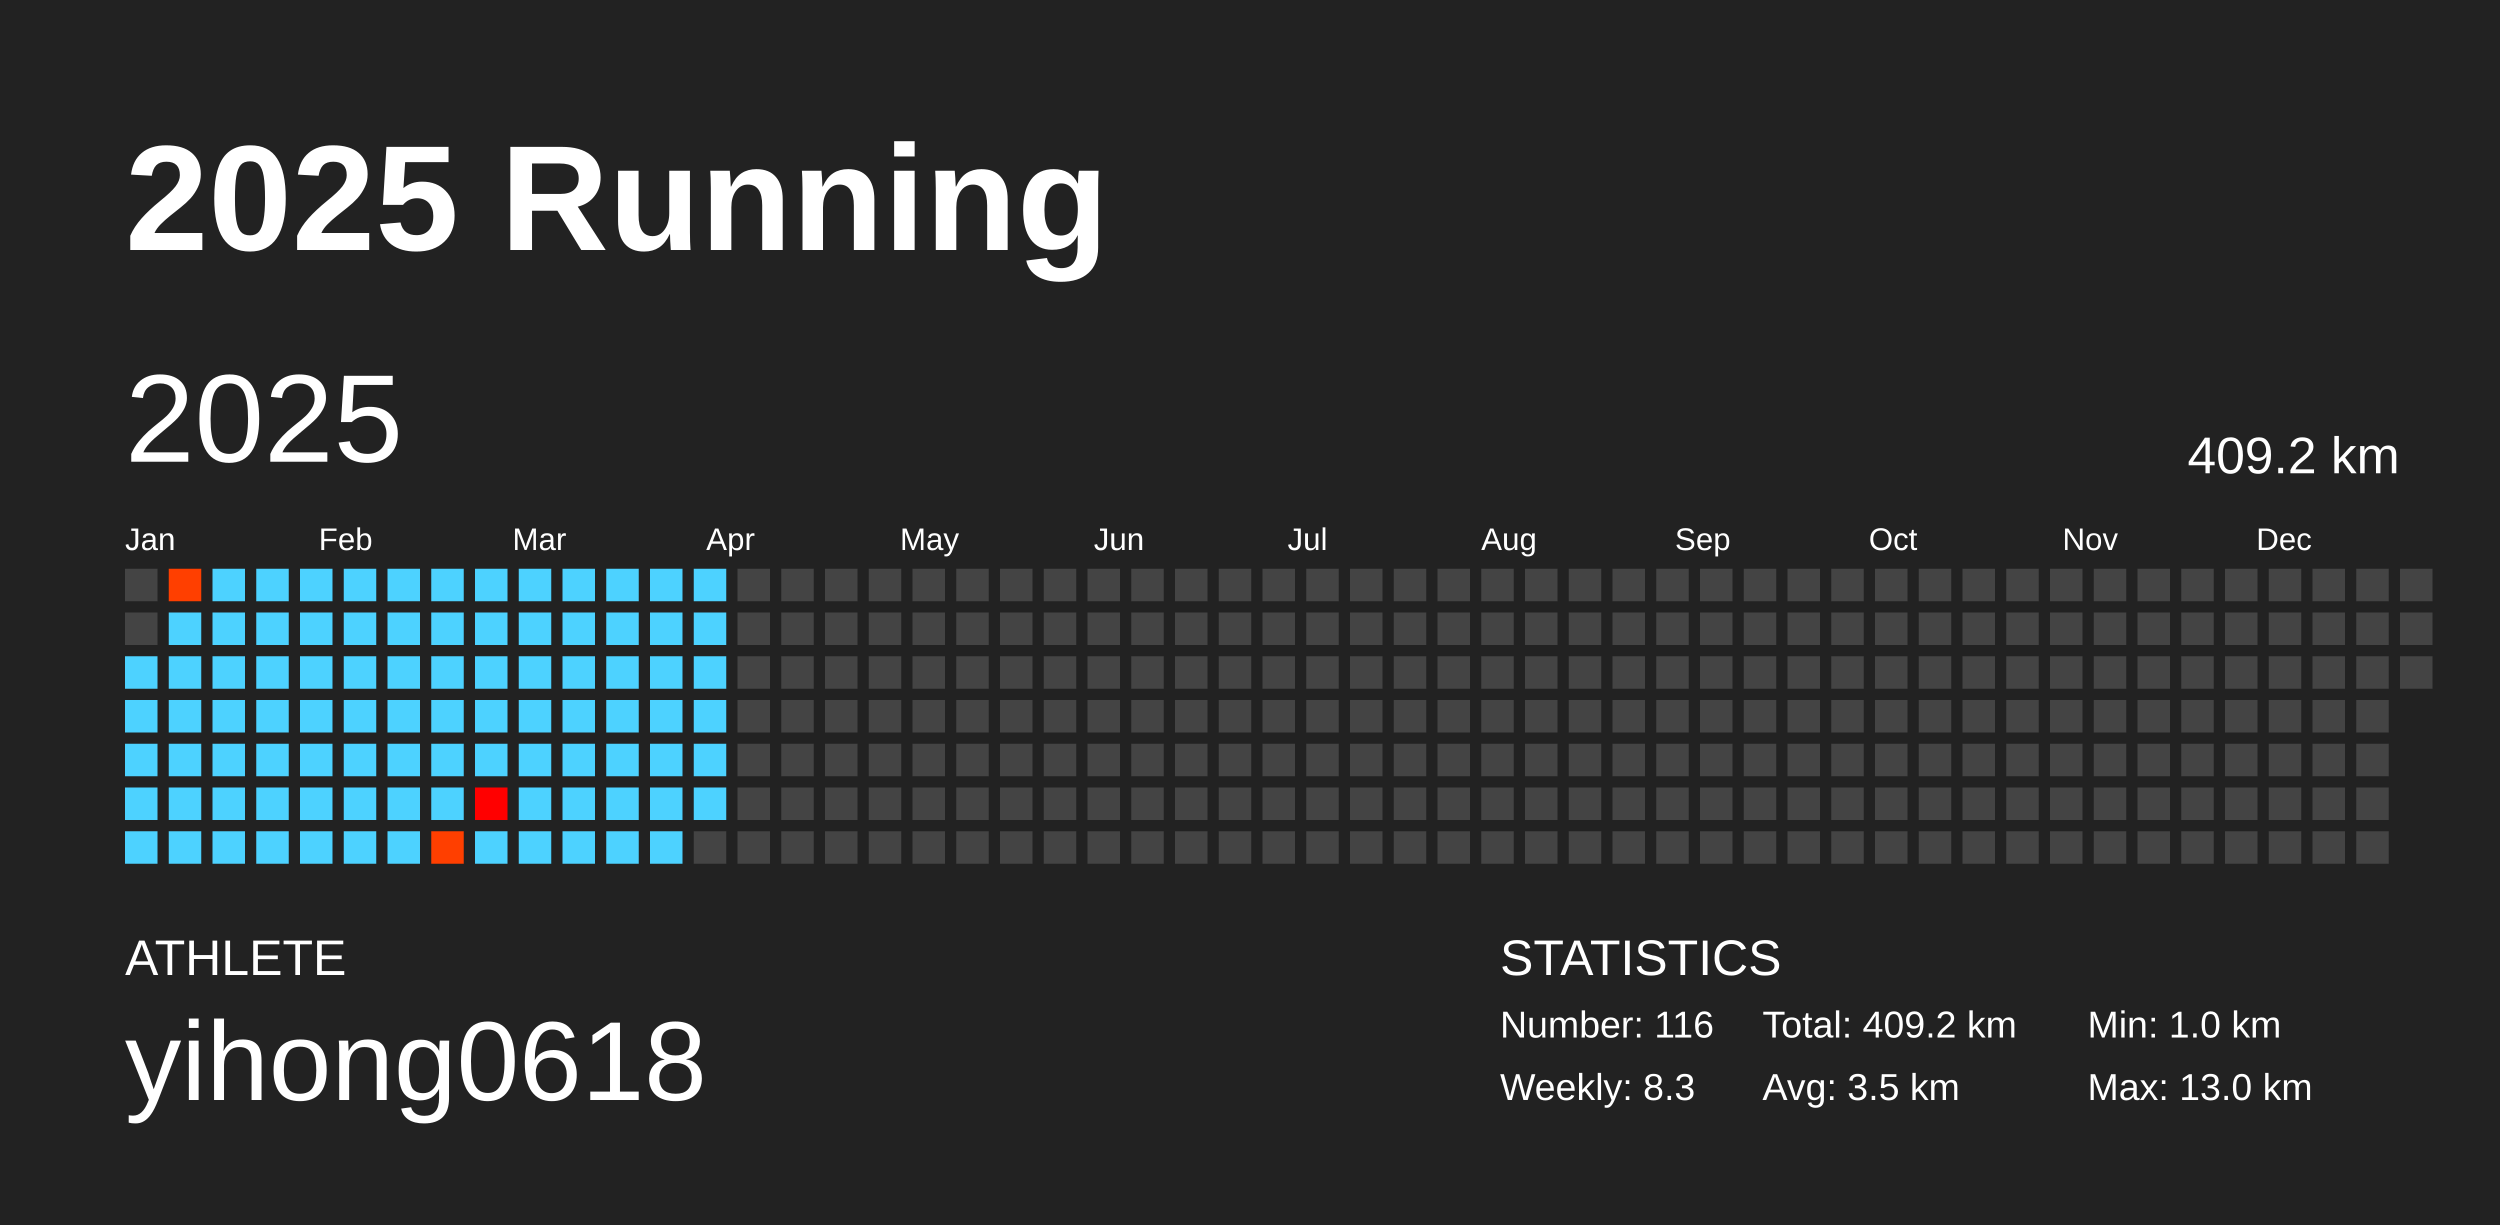
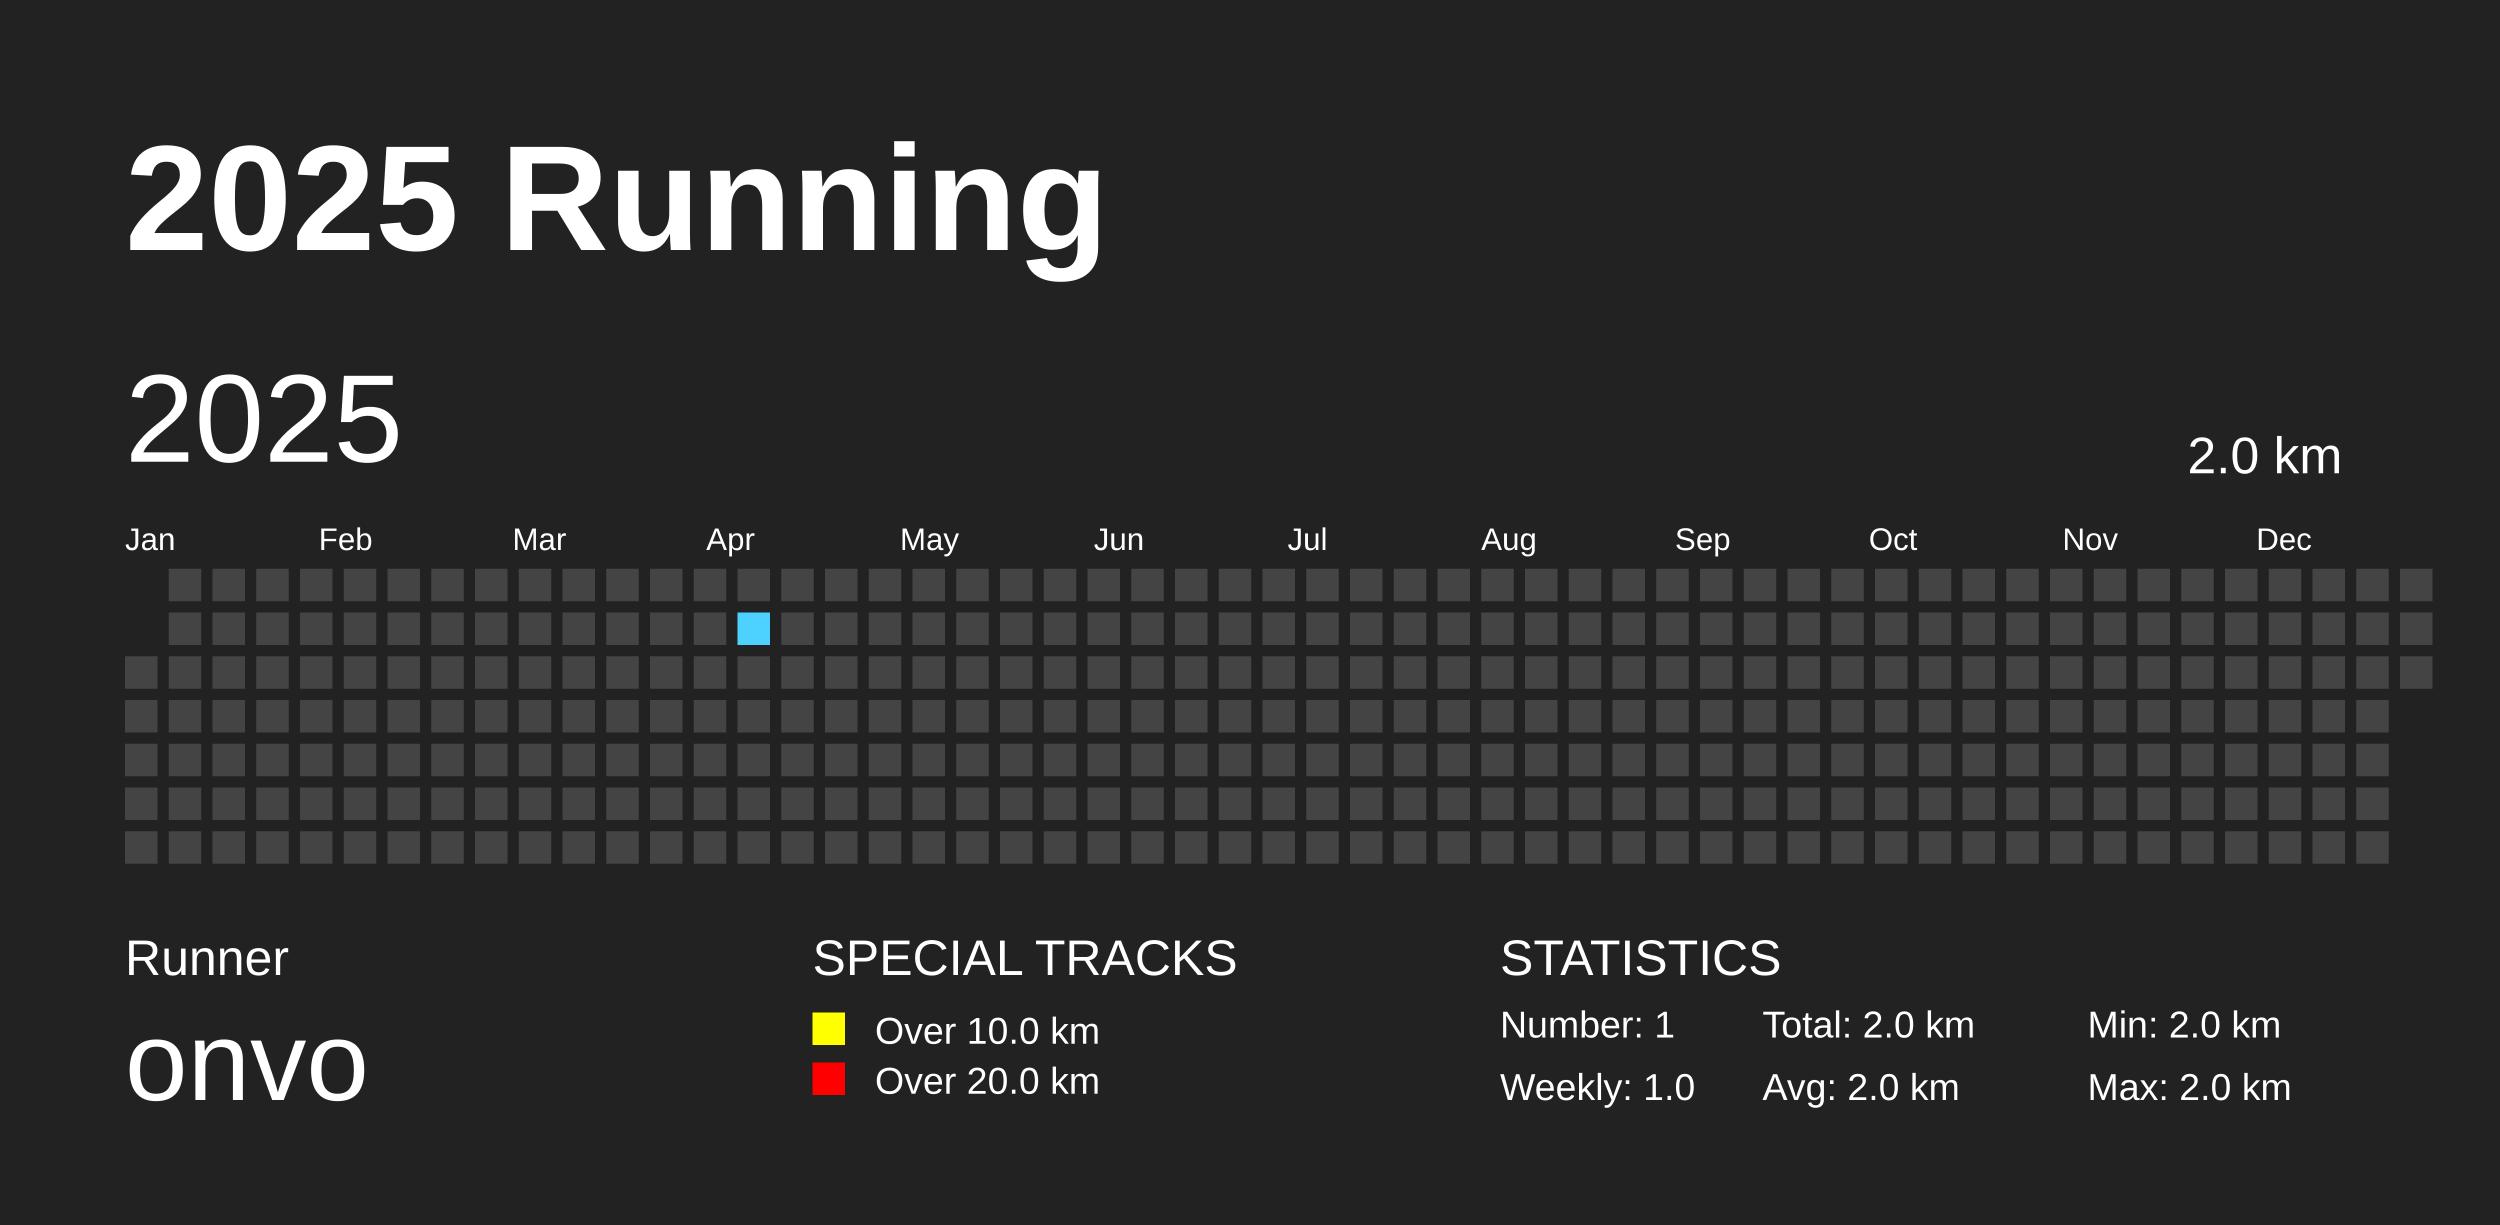
<svg xmlns="http://www.w3.org/2000/svg" baseProfile="full" height="98mm" version="1.1" viewBox="0,0,200,98" width="200mm">
  <defs />
  <rect fill="#222222" height="98" width="200" x="0" y="0" />
  <text fill="#FFFFFF" style="font-size:12px; font-family:Arial; font-weight:bold;" x="10" y="20">2025 Running</text>
-   <text fill="#FFFFFF" style="font-size:4px; font-family:Arial" x="10" y="78">ATHLETE</text>
-   <text fill="#FFFFFF" style="font-size:9px; font-family:Arial" x="10" y="88">yihong0618</text>
+   <text fill="#FFFFFF" style="font-size:4px; font-family:Arial" x="10" y="78">Runner</text>
+   <text fill="#FFFFFF" style="font-size:9px; font-family:Arial" x="10" y="88">onvo</text>
+   <text fill="#FFFFFF" style="font-size:4px; font-family:Arial" x="65" y="78">SPECIAL TRACKS</text>
+   <rect fill="yellow" height="2.6" width="2.6" x="65" y="81" />
+   <text fill="#FFFFFF" style="font-size:3px; font-family:Arial" x="70" y="83.5">Over 10.0 km</text>
+   <rect fill="red" height="2.6" width="2.6" x="65" y="85" />
+   <text fill="#FFFFFF" style="font-size:3px; font-family:Arial" x="70" y="87.5">Over 20.0 km</text>
  <text fill="#FFFFFF" style="font-size:4px; font-family:Arial" x="120" y="78">STATISTICS</text>
-   <text fill="#FFFFFF" style="font-size:3px; font-family:Arial" x="120" y="83">Number: 116</text>
-   <text fill="#FFFFFF" style="font-size:3px; font-family:Arial" x="120" y="88">Weekly: 8.3</text>
-   <text fill="#FFFFFF" style="font-size:3px; font-family:Arial" x="141" y="83">Total: 409.2 km</text>
-   <text fill="#FFFFFF" style="font-size:3px; font-family:Arial" x="141" y="88">Avg: 3.5 km</text>
-   <text fill="#FFFFFF" style="font-size:3px; font-family:Arial" x="167" y="83">Min: 1.0 km</text>
-   <text fill="#FFFFFF" style="font-size:3px; font-family:Arial" x="167" y="88">Max: 13.0 km</text>
+   <text fill="#FFFFFF" style="font-size:3px; font-family:Arial" x="120" y="83">Number: 1</text>
+   <text fill="#FFFFFF" style="font-size:3px; font-family:Arial" x="120" y="88">Weekly: 1.0</text>
+   <text fill="#FFFFFF" style="font-size:3px; font-family:Arial" x="141" y="83">Total: 2.0 km</text>
+   <text fill="#FFFFFF" style="font-size:3px; font-family:Arial" x="141" y="88">Avg: 2.0 km</text>
+   <text fill="#FFFFFF" style="font-size:3px; font-family:Arial" x="167" y="83">Min: 2.0 km</text>
+   <text fill="#FFFFFF" style="font-size:3px; font-family:Arial" x="167" y="88">Max: 2.0 km</text>
  <text dominant-baseline="hanging" fill="#FFFFFF" style="font-size:10.0px; font-family:Arial;" x="10" y="30">2025</text>
-   <text dominant-baseline="hanging" fill="#FFFFFF" style="font-size:4.125px; font-family:Arial;" x="175" y="35">409.2 km</text>
+   <text dominant-baseline="hanging" fill="#FFFFFF" style="font-size:4.125px; font-family:Arial;" x="175" y="35">2.0 km</text>
  <text fill="#FFFFFF" style="font-size:2.5px; font-family:Arial" x="10.0" y="44">Jan</text>
  <text fill="#FFFFFF" style="font-size:2.5px; font-family:Arial" x="25.5" y="44">Feb</text>
  <text fill="#FFFFFF" style="font-size:2.5px; font-family:Arial" x="41.0" y="44">Mar</text>
  <text fill="#FFFFFF" style="font-size:2.5px; font-family:Arial" x="56.5" y="44">Apr</text>
  <text fill="#FFFFFF" style="font-size:2.5px; font-family:Arial" x="72.0" y="44">May</text>
  <text fill="#FFFFFF" style="font-size:2.5px; font-family:Arial" x="87.5" y="44">Jun</text>
  <text fill="#FFFFFF" style="font-size:2.5px; font-family:Arial" x="103.0" y="44">Jul</text>
  <text fill="#FFFFFF" style="font-size:2.5px; font-family:Arial" x="118.5" y="44">Aug</text>
  <text fill="#FFFFFF" style="font-size:2.5px; font-family:Arial" x="134.0" y="44">Sep</text>
  <text fill="#FFFFFF" style="font-size:2.5px; font-family:Arial" x="149.5" y="44">Oct</text>
  <text fill="#FFFFFF" style="font-size:2.5px; font-family:Arial" x="165.0" y="44">Nov</text>
  <text fill="#FFFFFF" style="font-size:2.5px; font-family:Arial" x="180.5" y="44">Dec</text>
-   <rect fill="#444444" height="2.6" width="2.6" x="10.0" y="45.5" />
-   <rect fill="#444444" height="2.6" width="2.6" x="10.0" y="49.0" />
-   <rect fill="#4dd2ff" height="2.6" width="2.6" x="10.0" y="52.5" />
-   <rect fill="#4dd2ff" height="2.6" width="2.6" x="10.0" y="56.0" />
-   <rect fill="#4dd2ff" height="2.6" width="2.6" x="10.0" y="59.5" />
-   <rect fill="#4dd2ff" height="2.6" width="2.6" x="10.0" y="63.0" />
-   <rect fill="#4dd2ff" height="2.6" width="2.6" x="10.0" y="66.5" />
-   <rect fill="#ff3f00" height="2.6" width="2.6" x="13.5" y="45.5" />
-   <rect fill="#4dd2ff" height="2.6" width="2.6" x="13.5" y="49.0" />
-   <rect fill="#4dd2ff" height="2.6" width="2.6" x="13.5" y="52.5" />
-   <rect fill="#4dd2ff" height="2.6" width="2.6" x="13.5" y="56.0" />
-   <rect fill="#4dd2ff" height="2.6" width="2.6" x="13.5" y="59.5" />
-   <rect fill="#4dd2ff" height="2.6" width="2.6" x="13.5" y="63.0" />
-   <rect fill="#4dd2ff" height="2.6" width="2.6" x="13.5" y="66.5" />
-   <rect fill="#4dd2ff" height="2.6" width="2.6" x="17.0" y="45.5" />
-   <rect fill="#4dd2ff" height="2.6" width="2.6" x="17.0" y="49.0" />
-   <rect fill="#4dd2ff" height="2.6" width="2.6" x="17.0" y="52.5" />
-   <rect fill="#4dd2ff" height="2.6" width="2.6" x="17.0" y="56.0" />
-   <rect fill="#4dd2ff" height="2.6" width="2.6" x="17.0" y="59.5" />
-   <rect fill="#4dd2ff" height="2.6" width="2.6" x="17.0" y="63.0" />
-   <rect fill="#4dd2ff" height="2.6" width="2.6" x="17.0" y="66.5" />
-   <rect fill="#4dd2ff" height="2.6" width="2.6" x="20.5" y="45.5" />
-   <rect fill="#4dd2ff" height="2.6" width="2.6" x="20.5" y="49.0" />
-   <rect fill="#4dd2ff" height="2.6" width="2.6" x="20.5" y="52.5" />
-   <rect fill="#4dd2ff" height="2.6" width="2.6" x="20.5" y="56.0" />
-   <rect fill="#4dd2ff" height="2.6" width="2.6" x="20.5" y="59.5" />
-   <rect fill="#4dd2ff" height="2.6" width="2.6" x="20.5" y="63.0" />
-   <rect fill="#4dd2ff" height="2.6" width="2.6" x="20.5" y="66.5" />
-   <rect fill="#4dd2ff" height="2.6" width="2.6" x="24.0" y="45.5" />
-   <rect fill="#4dd2ff" height="2.6" width="2.6" x="24.0" y="49.0" />
-   <rect fill="#4dd2ff" height="2.6" width="2.6" x="24.0" y="52.5" />
-   <rect fill="#4dd2ff" height="2.6" width="2.6" x="24.0" y="56.0" />
-   <rect fill="#4dd2ff" height="2.6" width="2.6" x="24.0" y="59.5" />
-   <rect fill="#4dd2ff" height="2.6" width="2.6" x="24.0" y="63.0" />
-   <rect fill="#4dd2ff" height="2.6" width="2.6" x="24.0" y="66.5" />
-   <rect fill="#4dd2ff" height="2.6" width="2.6" x="27.5" y="45.5" />
-   <rect fill="#4dd2ff" height="2.6" width="2.6" x="27.5" y="49.0" />
-   <rect fill="#4dd2ff" height="2.6" width="2.6" x="27.5" y="52.5" />
-   <rect fill="#4dd2ff" height="2.6" width="2.6" x="27.5" y="56.0" />
-   <rect fill="#4dd2ff" height="2.6" width="2.6" x="27.5" y="59.5" />
-   <rect fill="#4dd2ff" height="2.6" width="2.6" x="27.5" y="63.0" />
-   <rect fill="#4dd2ff" height="2.6" width="2.6" x="27.5" y="66.5" />
-   <rect fill="#4dd2ff" height="2.6" width="2.6" x="31.0" y="45.5" />
-   <rect fill="#4dd2ff" height="2.6" width="2.6" x="31.0" y="49.0" />
-   <rect fill="#4dd2ff" height="2.6" width="2.6" x="31.0" y="52.5" />
-   <rect fill="#4dd2ff" height="2.6" width="2.6" x="31.0" y="56.0" />
-   <rect fill="#4dd2ff" height="2.6" width="2.6" x="31.0" y="59.5" />
-   <rect fill="#4dd2ff" height="2.6" width="2.6" x="31.0" y="63.0" />
-   <rect fill="#4dd2ff" height="2.6" width="2.6" x="31.0" y="66.5" />
-   <rect fill="#4dd2ff" height="2.6" width="2.6" x="34.5" y="45.5" />
-   <rect fill="#4dd2ff" height="2.6" width="2.6" x="34.5" y="49.0" />
-   <rect fill="#4dd2ff" height="2.6" width="2.6" x="34.5" y="52.5" />
-   <rect fill="#4dd2ff" height="2.6" width="2.6" x="34.5" y="56.0" />
-   <rect fill="#4dd2ff" height="2.6" width="2.6" x="34.5" y="59.5" />
-   <rect fill="#4dd2ff" height="2.6" width="2.6" x="34.5" y="63.0" />
-   <rect fill="#ff3f00" height="2.6" width="2.6" x="34.5" y="66.5" />
-   <rect fill="#4dd2ff" height="2.6" width="2.6" x="38.0" y="45.5" />
-   <rect fill="#4dd2ff" height="2.6" width="2.6" x="38.0" y="49.0" />
-   <rect fill="#4dd2ff" height="2.6" width="2.6" x="38.0" y="52.5" />
-   <rect fill="#4dd2ff" height="2.6" width="2.6" x="38.0" y="56.0" />
-   <rect fill="#4dd2ff" height="2.6" width="2.6" x="38.0" y="59.5" />
-   <rect fill="#ff0000" height="2.6" width="2.6" x="38.0" y="63.0" />
-   <rect fill="#4dd2ff" height="2.6" width="2.6" x="38.0" y="66.5" />
-   <rect fill="#4dd2ff" height="2.6" width="2.6" x="41.5" y="45.5" />
-   <rect fill="#4dd2ff" height="2.6" width="2.6" x="41.5" y="49.0" />
-   <rect fill="#4dd2ff" height="2.6" width="2.6" x="41.5" y="52.5" />
-   <rect fill="#4dd2ff" height="2.6" width="2.6" x="41.5" y="56.0" />
-   <rect fill="#4dd2ff" height="2.6" width="2.6" x="41.5" y="59.5" />
-   <rect fill="#4dd2ff" height="2.6" width="2.6" x="41.5" y="63.0" />
-   <rect fill="#4dd2ff" height="2.6" width="2.6" x="41.5" y="66.5" />
-   <rect fill="#4dd2ff" height="2.6" width="2.6" x="45.0" y="45.5" />
-   <rect fill="#4dd2ff" height="2.6" width="2.6" x="45.0" y="49.0" />
-   <rect fill="#4dd2ff" height="2.6" width="2.6" x="45.0" y="52.5" />
-   <rect fill="#4dd2ff" height="2.6" width="2.6" x="45.0" y="56.0" />
-   <rect fill="#4dd2ff" height="2.6" width="2.6" x="45.0" y="59.5" />
-   <rect fill="#4dd2ff" height="2.6" width="2.6" x="45.0" y="63.0" />
-   <rect fill="#4dd2ff" height="2.6" width="2.6" x="45.0" y="66.5" />
-   <rect fill="#4dd2ff" height="2.6" width="2.6" x="48.5" y="45.5" />
-   <rect fill="#4dd2ff" height="2.6" width="2.6" x="48.5" y="49.0" />
-   <rect fill="#4dd2ff" height="2.6" width="2.6" x="48.5" y="52.5" />
-   <rect fill="#4dd2ff" height="2.6" width="2.6" x="48.5" y="56.0" />
-   <rect fill="#4dd2ff" height="2.6" width="2.6" x="48.5" y="59.5" />
-   <rect fill="#4dd2ff" height="2.6" width="2.6" x="48.5" y="63.0" />
-   <rect fill="#4dd2ff" height="2.6" width="2.6" x="48.5" y="66.5" />
-   <rect fill="#4dd2ff" height="2.6" width="2.6" x="52.0" y="45.5" />
-   <rect fill="#4dd2ff" height="2.6" width="2.6" x="52.0" y="49.0" />
-   <rect fill="#4dd2ff" height="2.6" width="2.6" x="52.0" y="52.5" />
-   <rect fill="#4dd2ff" height="2.6" width="2.6" x="52.0" y="56.0" />
-   <rect fill="#4dd2ff" height="2.6" width="2.6" x="52.0" y="59.5" />
-   <rect fill="#4dd2ff" height="2.6" width="2.6" x="52.0" y="63.0" />
-   <rect fill="#4dd2ff" height="2.6" width="2.6" x="52.0" y="66.5" />
-   <rect fill="#4dd2ff" height="2.6" width="2.6" x="55.5" y="45.5" />
-   <rect fill="#4dd2ff" height="2.6" width="2.6" x="55.5" y="49.0" />
-   <rect fill="#4dd2ff" height="2.6" width="2.6" x="55.5" y="52.5" />
-   <rect fill="#4dd2ff" height="2.6" width="2.6" x="55.5" y="56.0" />
-   <rect fill="#4dd2ff" height="2.6" width="2.6" x="55.5" y="59.5" />
-   <rect fill="#4dd2ff" height="2.6" width="2.6" x="55.5" y="63.0" />
+   <rect fill="#444444" height="2.6" width="2.6" x="10.0" y="52.5" />
+   <rect fill="#444444" height="2.6" width="2.6" x="10.0" y="56.0" />
+   <rect fill="#444444" height="2.6" width="2.6" x="10.0" y="59.5" />
+   <rect fill="#444444" height="2.6" width="2.6" x="10.0" y="63.0" />
+   <rect fill="#444444" height="2.6" width="2.6" x="10.0" y="66.5" />
+   <rect fill="#444444" height="2.6" width="2.6" x="13.5" y="45.5" />
+   <rect fill="#444444" height="2.6" width="2.6" x="13.5" y="49.0" />
+   <rect fill="#444444" height="2.6" width="2.6" x="13.5" y="52.5" />
+   <rect fill="#444444" height="2.6" width="2.6" x="13.5" y="56.0" />
+   <rect fill="#444444" height="2.6" width="2.6" x="13.5" y="59.5" />
+   <rect fill="#444444" height="2.6" width="2.6" x="13.5" y="63.0" />
+   <rect fill="#444444" height="2.6" width="2.6" x="13.5" y="66.5" />
+   <rect fill="#444444" height="2.6" width="2.6" x="17.0" y="45.5" />
+   <rect fill="#444444" height="2.6" width="2.6" x="17.0" y="49.0" />
+   <rect fill="#444444" height="2.6" width="2.6" x="17.0" y="52.5" />
+   <rect fill="#444444" height="2.6" width="2.6" x="17.0" y="56.0" />
+   <rect fill="#444444" height="2.6" width="2.6" x="17.0" y="59.5" />
+   <rect fill="#444444" height="2.6" width="2.6" x="17.0" y="63.0" />
+   <rect fill="#444444" height="2.6" width="2.6" x="17.0" y="66.5" />
+   <rect fill="#444444" height="2.6" width="2.6" x="20.5" y="45.5" />
+   <rect fill="#444444" height="2.6" width="2.6" x="20.5" y="49.0" />
+   <rect fill="#444444" height="2.6" width="2.6" x="20.5" y="52.5" />
+   <rect fill="#444444" height="2.6" width="2.6" x="20.5" y="56.0" />
+   <rect fill="#444444" height="2.6" width="2.6" x="20.5" y="59.5" />
+   <rect fill="#444444" height="2.6" width="2.6" x="20.5" y="63.0" />
+   <rect fill="#444444" height="2.6" width="2.6" x="20.5" y="66.5" />
+   <rect fill="#444444" height="2.6" width="2.6" x="24.0" y="45.5" />
+   <rect fill="#444444" height="2.6" width="2.6" x="24.0" y="49.0" />
+   <rect fill="#444444" height="2.6" width="2.6" x="24.0" y="52.5" />
+   <rect fill="#444444" height="2.6" width="2.6" x="24.0" y="56.0" />
+   <rect fill="#444444" height="2.6" width="2.6" x="24.0" y="59.5" />
+   <rect fill="#444444" height="2.6" width="2.6" x="24.0" y="63.0" />
+   <rect fill="#444444" height="2.6" width="2.6" x="24.0" y="66.5" />
+   <rect fill="#444444" height="2.6" width="2.6" x="27.5" y="45.5" />
+   <rect fill="#444444" height="2.6" width="2.6" x="27.5" y="49.0" />
+   <rect fill="#444444" height="2.6" width="2.6" x="27.5" y="52.5" />
+   <rect fill="#444444" height="2.6" width="2.6" x="27.5" y="56.0" />
+   <rect fill="#444444" height="2.6" width="2.6" x="27.5" y="59.5" />
+   <rect fill="#444444" height="2.6" width="2.6" x="27.5" y="63.0" />
+   <rect fill="#444444" height="2.6" width="2.6" x="27.5" y="66.5" />
+   <rect fill="#444444" height="2.6" width="2.6" x="31.0" y="45.5" />
+   <rect fill="#444444" height="2.6" width="2.6" x="31.0" y="49.0" />
+   <rect fill="#444444" height="2.6" width="2.6" x="31.0" y="52.5" />
+   <rect fill="#444444" height="2.6" width="2.6" x="31.0" y="56.0" />
+   <rect fill="#444444" height="2.6" width="2.6" x="31.0" y="59.5" />
+   <rect fill="#444444" height="2.6" width="2.6" x="31.0" y="63.0" />
+   <rect fill="#444444" height="2.6" width="2.6" x="31.0" y="66.5" />
+   <rect fill="#444444" height="2.6" width="2.6" x="34.5" y="45.5" />
+   <rect fill="#444444" height="2.6" width="2.6" x="34.5" y="49.0" />
+   <rect fill="#444444" height="2.6" width="2.6" x="34.5" y="52.5" />
+   <rect fill="#444444" height="2.6" width="2.6" x="34.5" y="56.0" />
+   <rect fill="#444444" height="2.6" width="2.6" x="34.5" y="59.5" />
+   <rect fill="#444444" height="2.6" width="2.6" x="34.5" y="63.0" />
+   <rect fill="#444444" height="2.6" width="2.6" x="34.5" y="66.5" />
+   <rect fill="#444444" height="2.6" width="2.6" x="38.0" y="45.5" />
+   <rect fill="#444444" height="2.6" width="2.6" x="38.0" y="49.0" />
+   <rect fill="#444444" height="2.6" width="2.6" x="38.0" y="52.5" />
+   <rect fill="#444444" height="2.6" width="2.6" x="38.0" y="56.0" />
+   <rect fill="#444444" height="2.6" width="2.6" x="38.0" y="59.5" />
+   <rect fill="#444444" height="2.6" width="2.6" x="38.0" y="63.0" />
+   <rect fill="#444444" height="2.6" width="2.6" x="38.0" y="66.5" />
+   <rect fill="#444444" height="2.6" width="2.6" x="41.5" y="45.5" />
+   <rect fill="#444444" height="2.6" width="2.6" x="41.5" y="49.0" />
+   <rect fill="#444444" height="2.6" width="2.6" x="41.5" y="52.5" />
+   <rect fill="#444444" height="2.6" width="2.6" x="41.5" y="56.0" />
+   <rect fill="#444444" height="2.6" width="2.6" x="41.5" y="59.5" />
+   <rect fill="#444444" height="2.6" width="2.6" x="41.5" y="63.0" />
+   <rect fill="#444444" height="2.6" width="2.6" x="41.5" y="66.5" />
+   <rect fill="#444444" height="2.6" width="2.6" x="45.0" y="45.5" />
+   <rect fill="#444444" height="2.6" width="2.6" x="45.0" y="49.0" />
+   <rect fill="#444444" height="2.6" width="2.6" x="45.0" y="52.5" />
+   <rect fill="#444444" height="2.6" width="2.6" x="45.0" y="56.0" />
+   <rect fill="#444444" height="2.6" width="2.6" x="45.0" y="59.5" />
+   <rect fill="#444444" height="2.6" width="2.6" x="45.0" y="63.0" />
+   <rect fill="#444444" height="2.6" width="2.6" x="45.0" y="66.5" />
+   <rect fill="#444444" height="2.6" width="2.6" x="48.5" y="45.5" />
+   <rect fill="#444444" height="2.6" width="2.6" x="48.5" y="49.0" />
+   <rect fill="#444444" height="2.6" width="2.6" x="48.5" y="52.5" />
+   <rect fill="#444444" height="2.6" width="2.6" x="48.5" y="56.0" />
+   <rect fill="#444444" height="2.6" width="2.6" x="48.5" y="59.5" />
+   <rect fill="#444444" height="2.6" width="2.6" x="48.5" y="63.0" />
+   <rect fill="#444444" height="2.6" width="2.6" x="48.5" y="66.5" />
+   <rect fill="#444444" height="2.6" width="2.6" x="52.0" y="45.5" />
+   <rect fill="#444444" height="2.6" width="2.6" x="52.0" y="49.0" />
+   <rect fill="#444444" height="2.6" width="2.6" x="52.0" y="52.5" />
+   <rect fill="#444444" height="2.6" width="2.6" x="52.0" y="56.0" />
+   <rect fill="#444444" height="2.6" width="2.6" x="52.0" y="59.5" />
+   <rect fill="#444444" height="2.6" width="2.6" x="52.0" y="63.0" />
+   <rect fill="#444444" height="2.6" width="2.6" x="52.0" y="66.5" />
+   <rect fill="#444444" height="2.6" width="2.6" x="55.5" y="45.5" />
+   <rect fill="#444444" height="2.6" width="2.6" x="55.5" y="49.0" />
+   <rect fill="#444444" height="2.6" width="2.6" x="55.5" y="52.5" />
+   <rect fill="#444444" height="2.6" width="2.6" x="55.5" y="56.0" />
+   <rect fill="#444444" height="2.6" width="2.6" x="55.5" y="59.5" />
+   <rect fill="#444444" height="2.6" width="2.6" x="55.5" y="63.0" />
  <rect fill="#444444" height="2.6" width="2.6" x="55.5" y="66.5" />
  <rect fill="#444444" height="2.6" width="2.6" x="59.0" y="45.5" />
-   <rect fill="#444444" height="2.6" width="2.6" x="59.0" y="49.0" />
+   <rect fill="#4DD2FF" height="2.6" width="2.6" x="59.0" y="49.0" />
  <rect fill="#444444" height="2.6" width="2.6" x="59.0" y="52.5" />
  <rect fill="#444444" height="2.6" width="2.6" x="59.0" y="56.0" />
  <rect fill="#444444" height="2.6" width="2.6" x="59.0" y="59.5" />
  <rect fill="#444444" height="2.6" width="2.6" x="59.0" y="63.0" />
  <rect fill="#444444" height="2.6" width="2.6" x="59.0" y="66.5" />
  <rect fill="#444444" height="2.6" width="2.6" x="62.5" y="45.5" />
  <rect fill="#444444" height="2.6" width="2.6" x="62.5" y="49.0" />
  <rect fill="#444444" height="2.6" width="2.6" x="62.5" y="52.5" />
  <rect fill="#444444" height="2.6" width="2.6" x="62.5" y="56.0" />
  <rect fill="#444444" height="2.6" width="2.6" x="62.5" y="59.5" />
  <rect fill="#444444" height="2.6" width="2.6" x="62.5" y="63.0" />
  <rect fill="#444444" height="2.6" width="2.6" x="62.5" y="66.5" />
  <rect fill="#444444" height="2.6" width="2.6" x="66.0" y="45.5" />
  <rect fill="#444444" height="2.6" width="2.6" x="66.0" y="49.0" />
  <rect fill="#444444" height="2.6" width="2.6" x="66.0" y="52.5" />
  <rect fill="#444444" height="2.6" width="2.6" x="66.0" y="56.0" />
  <rect fill="#444444" height="2.6" width="2.6" x="66.0" y="59.5" />
  <rect fill="#444444" height="2.6" width="2.6" x="66.0" y="63.0" />
  <rect fill="#444444" height="2.6" width="2.6" x="66.0" y="66.5" />
  <rect fill="#444444" height="2.6" width="2.6" x="69.5" y="45.5" />
  <rect fill="#444444" height="2.6" width="2.6" x="69.5" y="49.0" />
  <rect fill="#444444" height="2.6" width="2.6" x="69.5" y="52.5" />
  <rect fill="#444444" height="2.6" width="2.6" x="69.5" y="56.0" />
  <rect fill="#444444" height="2.6" width="2.6" x="69.5" y="59.5" />
  <rect fill="#444444" height="2.6" width="2.6" x="69.5" y="63.0" />
  <rect fill="#444444" height="2.6" width="2.6" x="69.5" y="66.5" />
  <rect fill="#444444" height="2.6" width="2.6" x="73.0" y="45.5" />
  <rect fill="#444444" height="2.6" width="2.6" x="73.0" y="49.0" />
  <rect fill="#444444" height="2.6" width="2.6" x="73.0" y="52.5" />
  <rect fill="#444444" height="2.6" width="2.6" x="73.0" y="56.0" />
  <rect fill="#444444" height="2.6" width="2.6" x="73.0" y="59.5" />
  <rect fill="#444444" height="2.6" width="2.6" x="73.0" y="63.0" />
  <rect fill="#444444" height="2.6" width="2.6" x="73.0" y="66.5" />
  <rect fill="#444444" height="2.6" width="2.6" x="76.5" y="45.5" />
  <rect fill="#444444" height="2.6" width="2.6" x="76.5" y="49.0" />
  <rect fill="#444444" height="2.6" width="2.6" x="76.5" y="52.5" />
  <rect fill="#444444" height="2.6" width="2.6" x="76.5" y="56.0" />
  <rect fill="#444444" height="2.6" width="2.6" x="76.5" y="59.5" />
  <rect fill="#444444" height="2.6" width="2.6" x="76.5" y="63.0" />
  <rect fill="#444444" height="2.6" width="2.6" x="76.5" y="66.5" />
  <rect fill="#444444" height="2.6" width="2.6" x="80.0" y="45.5" />
  <rect fill="#444444" height="2.6" width="2.6" x="80.0" y="49.0" />
  <rect fill="#444444" height="2.6" width="2.6" x="80.0" y="52.5" />
  <rect fill="#444444" height="2.6" width="2.6" x="80.0" y="56.0" />
  <rect fill="#444444" height="2.6" width="2.6" x="80.0" y="59.5" />
  <rect fill="#444444" height="2.6" width="2.6" x="80.0" y="63.0" />
  <rect fill="#444444" height="2.6" width="2.6" x="80.0" y="66.5" />
  <rect fill="#444444" height="2.6" width="2.6" x="83.5" y="45.5" />
  <rect fill="#444444" height="2.6" width="2.6" x="83.5" y="49.0" />
  <rect fill="#444444" height="2.6" width="2.6" x="83.5" y="52.5" />
  <rect fill="#444444" height="2.6" width="2.6" x="83.5" y="56.0" />
  <rect fill="#444444" height="2.6" width="2.6" x="83.5" y="59.5" />
  <rect fill="#444444" height="2.6" width="2.6" x="83.5" y="63.0" />
  <rect fill="#444444" height="2.6" width="2.6" x="83.5" y="66.5" />
  <rect fill="#444444" height="2.6" width="2.6" x="87.0" y="45.5" />
  <rect fill="#444444" height="2.6" width="2.6" x="87.0" y="49.0" />
  <rect fill="#444444" height="2.6" width="2.6" x="87.0" y="52.5" />
  <rect fill="#444444" height="2.6" width="2.6" x="87.0" y="56.0" />
  <rect fill="#444444" height="2.6" width="2.6" x="87.0" y="59.5" />
  <rect fill="#444444" height="2.6" width="2.6" x="87.0" y="63.0" />
  <rect fill="#444444" height="2.6" width="2.6" x="87.0" y="66.5" />
  <rect fill="#444444" height="2.6" width="2.6" x="90.5" y="45.5" />
  <rect fill="#444444" height="2.6" width="2.6" x="90.5" y="49.0" />
  <rect fill="#444444" height="2.6" width="2.6" x="90.5" y="52.5" />
  <rect fill="#444444" height="2.6" width="2.6" x="90.5" y="56.0" />
  <rect fill="#444444" height="2.6" width="2.6" x="90.5" y="59.5" />
  <rect fill="#444444" height="2.6" width="2.6" x="90.5" y="63.0" />
  <rect fill="#444444" height="2.6" width="2.6" x="90.5" y="66.5" />
  <rect fill="#444444" height="2.6" width="2.6" x="94.0" y="45.5" />
  <rect fill="#444444" height="2.6" width="2.6" x="94.0" y="49.0" />
  <rect fill="#444444" height="2.6" width="2.6" x="94.0" y="52.5" />
  <rect fill="#444444" height="2.6" width="2.6" x="94.0" y="56.0" />
  <rect fill="#444444" height="2.6" width="2.6" x="94.0" y="59.5" />
  <rect fill="#444444" height="2.6" width="2.6" x="94.0" y="63.0" />
  <rect fill="#444444" height="2.6" width="2.6" x="94.0" y="66.5" />
  <rect fill="#444444" height="2.6" width="2.6" x="97.5" y="45.5" />
  <rect fill="#444444" height="2.6" width="2.6" x="97.5" y="49.0" />
  <rect fill="#444444" height="2.6" width="2.6" x="97.5" y="52.5" />
  <rect fill="#444444" height="2.6" width="2.6" x="97.5" y="56.0" />
  <rect fill="#444444" height="2.6" width="2.6" x="97.5" y="59.5" />
  <rect fill="#444444" height="2.6" width="2.6" x="97.5" y="63.0" />
  <rect fill="#444444" height="2.6" width="2.6" x="97.5" y="66.5" />
  <rect fill="#444444" height="2.6" width="2.6" x="101.0" y="45.5" />
  <rect fill="#444444" height="2.6" width="2.6" x="101.0" y="49.0" />
  <rect fill="#444444" height="2.6" width="2.6" x="101.0" y="52.5" />
  <rect fill="#444444" height="2.6" width="2.6" x="101.0" y="56.0" />
  <rect fill="#444444" height="2.6" width="2.6" x="101.0" y="59.5" />
  <rect fill="#444444" height="2.6" width="2.6" x="101.0" y="63.0" />
  <rect fill="#444444" height="2.6" width="2.6" x="101.0" y="66.5" />
  <rect fill="#444444" height="2.6" width="2.6" x="104.5" y="45.5" />
  <rect fill="#444444" height="2.6" width="2.6" x="104.5" y="49.0" />
  <rect fill="#444444" height="2.6" width="2.6" x="104.5" y="52.5" />
  <rect fill="#444444" height="2.6" width="2.6" x="104.5" y="56.0" />
  <rect fill="#444444" height="2.6" width="2.6" x="104.5" y="59.5" />
  <rect fill="#444444" height="2.6" width="2.6" x="104.5" y="63.0" />
  <rect fill="#444444" height="2.6" width="2.6" x="104.5" y="66.5" />
  <rect fill="#444444" height="2.6" width="2.6" x="108.0" y="45.5" />
  <rect fill="#444444" height="2.6" width="2.6" x="108.0" y="49.0" />
  <rect fill="#444444" height="2.6" width="2.6" x="108.0" y="52.5" />
  <rect fill="#444444" height="2.6" width="2.6" x="108.0" y="56.0" />
  <rect fill="#444444" height="2.6" width="2.6" x="108.0" y="59.5" />
  <rect fill="#444444" height="2.6" width="2.6" x="108.0" y="63.0" />
  <rect fill="#444444" height="2.6" width="2.6" x="108.0" y="66.5" />
  <rect fill="#444444" height="2.6" width="2.6" x="111.5" y="45.5" />
  <rect fill="#444444" height="2.6" width="2.6" x="111.5" y="49.0" />
  <rect fill="#444444" height="2.6" width="2.6" x="111.5" y="52.5" />
  <rect fill="#444444" height="2.6" width="2.6" x="111.5" y="56.0" />
  <rect fill="#444444" height="2.6" width="2.6" x="111.5" y="59.5" />
  <rect fill="#444444" height="2.6" width="2.6" x="111.5" y="63.0" />
  <rect fill="#444444" height="2.6" width="2.6" x="111.5" y="66.5" />
  <rect fill="#444444" height="2.6" width="2.6" x="115.0" y="45.5" />
  <rect fill="#444444" height="2.6" width="2.6" x="115.0" y="49.0" />
  <rect fill="#444444" height="2.6" width="2.6" x="115.0" y="52.5" />
  <rect fill="#444444" height="2.6" width="2.6" x="115.0" y="56.0" />
  <rect fill="#444444" height="2.6" width="2.6" x="115.0" y="59.5" />
  <rect fill="#444444" height="2.6" width="2.6" x="115.0" y="63.0" />
  <rect fill="#444444" height="2.6" width="2.6" x="115.0" y="66.5" />
  <rect fill="#444444" height="2.6" width="2.6" x="118.5" y="45.5" />
  <rect fill="#444444" height="2.6" width="2.6" x="118.5" y="49.0" />
  <rect fill="#444444" height="2.6" width="2.6" x="118.5" y="52.5" />
  <rect fill="#444444" height="2.6" width="2.6" x="118.5" y="56.0" />
  <rect fill="#444444" height="2.6" width="2.6" x="118.5" y="59.5" />
  <rect fill="#444444" height="2.6" width="2.6" x="118.5" y="63.0" />
  <rect fill="#444444" height="2.6" width="2.6" x="118.5" y="66.5" />
  <rect fill="#444444" height="2.6" width="2.6" x="122.0" y="45.5" />
  <rect fill="#444444" height="2.6" width="2.6" x="122.0" y="49.0" />
  <rect fill="#444444" height="2.6" width="2.6" x="122.0" y="52.5" />
  <rect fill="#444444" height="2.6" width="2.6" x="122.0" y="56.0" />
  <rect fill="#444444" height="2.6" width="2.6" x="122.0" y="59.5" />
  <rect fill="#444444" height="2.6" width="2.6" x="122.0" y="63.0" />
  <rect fill="#444444" height="2.6" width="2.6" x="122.0" y="66.5" />
  <rect fill="#444444" height="2.6" width="2.6" x="125.5" y="45.5" />
  <rect fill="#444444" height="2.6" width="2.6" x="125.5" y="49.0" />
  <rect fill="#444444" height="2.6" width="2.6" x="125.5" y="52.5" />
  <rect fill="#444444" height="2.6" width="2.6" x="125.5" y="56.0" />
  <rect fill="#444444" height="2.6" width="2.6" x="125.5" y="59.5" />
  <rect fill="#444444" height="2.6" width="2.6" x="125.5" y="63.0" />
  <rect fill="#444444" height="2.6" width="2.6" x="125.5" y="66.5" />
  <rect fill="#444444" height="2.6" width="2.6" x="129.0" y="45.5" />
  <rect fill="#444444" height="2.6" width="2.6" x="129.0" y="49.0" />
  <rect fill="#444444" height="2.6" width="2.6" x="129.0" y="52.5" />
  <rect fill="#444444" height="2.6" width="2.6" x="129.0" y="56.0" />
  <rect fill="#444444" height="2.6" width="2.6" x="129.0" y="59.5" />
  <rect fill="#444444" height="2.6" width="2.6" x="129.0" y="63.0" />
  <rect fill="#444444" height="2.6" width="2.6" x="129.0" y="66.5" />
  <rect fill="#444444" height="2.6" width="2.6" x="132.5" y="45.5" />
  <rect fill="#444444" height="2.6" width="2.6" x="132.5" y="49.0" />
  <rect fill="#444444" height="2.6" width="2.6" x="132.5" y="52.5" />
  <rect fill="#444444" height="2.6" width="2.6" x="132.5" y="56.0" />
  <rect fill="#444444" height="2.6" width="2.6" x="132.5" y="59.5" />
  <rect fill="#444444" height="2.6" width="2.6" x="132.5" y="63.0" />
  <rect fill="#444444" height="2.6" width="2.6" x="132.5" y="66.5" />
  <rect fill="#444444" height="2.6" width="2.6" x="136.0" y="45.5" />
  <rect fill="#444444" height="2.6" width="2.6" x="136.0" y="49.0" />
  <rect fill="#444444" height="2.6" width="2.6" x="136.0" y="52.5" />
  <rect fill="#444444" height="2.6" width="2.6" x="136.0" y="56.0" />
  <rect fill="#444444" height="2.6" width="2.6" x="136.0" y="59.5" />
  <rect fill="#444444" height="2.6" width="2.6" x="136.0" y="63.0" />
  <rect fill="#444444" height="2.6" width="2.6" x="136.0" y="66.5" />
  <rect fill="#444444" height="2.6" width="2.6" x="139.5" y="45.5" />
  <rect fill="#444444" height="2.6" width="2.6" x="139.5" y="49.0" />
  <rect fill="#444444" height="2.6" width="2.6" x="139.5" y="52.5" />
  <rect fill="#444444" height="2.6" width="2.6" x="139.5" y="56.0" />
  <rect fill="#444444" height="2.6" width="2.6" x="139.5" y="59.5" />
  <rect fill="#444444" height="2.6" width="2.6" x="139.5" y="63.0" />
  <rect fill="#444444" height="2.6" width="2.6" x="139.5" y="66.5" />
  <rect fill="#444444" height="2.6" width="2.6" x="143.0" y="45.5" />
  <rect fill="#444444" height="2.6" width="2.6" x="143.0" y="49.0" />
  <rect fill="#444444" height="2.6" width="2.6" x="143.0" y="52.5" />
  <rect fill="#444444" height="2.6" width="2.6" x="143.0" y="56.0" />
  <rect fill="#444444" height="2.6" width="2.6" x="143.0" y="59.5" />
  <rect fill="#444444" height="2.6" width="2.6" x="143.0" y="63.0" />
  <rect fill="#444444" height="2.6" width="2.6" x="143.0" y="66.5" />
  <rect fill="#444444" height="2.6" width="2.6" x="146.5" y="45.5" />
  <rect fill="#444444" height="2.6" width="2.6" x="146.5" y="49.0" />
  <rect fill="#444444" height="2.6" width="2.6" x="146.5" y="52.5" />
  <rect fill="#444444" height="2.6" width="2.6" x="146.5" y="56.0" />
  <rect fill="#444444" height="2.6" width="2.6" x="146.5" y="59.5" />
  <rect fill="#444444" height="2.6" width="2.6" x="146.5" y="63.0" />
  <rect fill="#444444" height="2.6" width="2.6" x="146.5" y="66.5" />
  <rect fill="#444444" height="2.6" width="2.6" x="150.0" y="45.5" />
  <rect fill="#444444" height="2.6" width="2.6" x="150.0" y="49.0" />
  <rect fill="#444444" height="2.6" width="2.6" x="150.0" y="52.5" />
  <rect fill="#444444" height="2.6" width="2.6" x="150.0" y="56.0" />
  <rect fill="#444444" height="2.6" width="2.6" x="150.0" y="59.5" />
  <rect fill="#444444" height="2.6" width="2.6" x="150.0" y="63.0" />
  <rect fill="#444444" height="2.6" width="2.6" x="150.0" y="66.5" />
  <rect fill="#444444" height="2.6" width="2.6" x="153.5" y="45.5" />
  <rect fill="#444444" height="2.6" width="2.6" x="153.5" y="49.0" />
  <rect fill="#444444" height="2.6" width="2.6" x="153.5" y="52.5" />
  <rect fill="#444444" height="2.6" width="2.6" x="153.5" y="56.0" />
  <rect fill="#444444" height="2.6" width="2.6" x="153.5" y="59.5" />
  <rect fill="#444444" height="2.6" width="2.6" x="153.5" y="63.0" />
  <rect fill="#444444" height="2.6" width="2.6" x="153.5" y="66.5" />
  <rect fill="#444444" height="2.6" width="2.6" x="157.0" y="45.5" />
  <rect fill="#444444" height="2.6" width="2.6" x="157.0" y="49.0" />
  <rect fill="#444444" height="2.6" width="2.6" x="157.0" y="52.5" />
  <rect fill="#444444" height="2.6" width="2.6" x="157.0" y="56.0" />
  <rect fill="#444444" height="2.6" width="2.6" x="157.0" y="59.5" />
  <rect fill="#444444" height="2.6" width="2.6" x="157.0" y="63.0" />
  <rect fill="#444444" height="2.6" width="2.6" x="157.0" y="66.5" />
  <rect fill="#444444" height="2.6" width="2.6" x="160.5" y="45.5" />
  <rect fill="#444444" height="2.6" width="2.6" x="160.5" y="49.0" />
  <rect fill="#444444" height="2.6" width="2.6" x="160.5" y="52.5" />
  <rect fill="#444444" height="2.6" width="2.6" x="160.5" y="56.0" />
  <rect fill="#444444" height="2.6" width="2.6" x="160.5" y="59.5" />
  <rect fill="#444444" height="2.6" width="2.6" x="160.5" y="63.0" />
  <rect fill="#444444" height="2.6" width="2.6" x="160.5" y="66.5" />
  <rect fill="#444444" height="2.6" width="2.6" x="164.0" y="45.5" />
  <rect fill="#444444" height="2.6" width="2.6" x="164.0" y="49.0" />
  <rect fill="#444444" height="2.6" width="2.6" x="164.0" y="52.5" />
  <rect fill="#444444" height="2.6" width="2.6" x="164.0" y="56.0" />
  <rect fill="#444444" height="2.6" width="2.6" x="164.0" y="59.5" />
  <rect fill="#444444" height="2.6" width="2.6" x="164.0" y="63.0" />
  <rect fill="#444444" height="2.6" width="2.6" x="164.0" y="66.5" />
  <rect fill="#444444" height="2.6" width="2.6" x="167.5" y="45.5" />
  <rect fill="#444444" height="2.6" width="2.6" x="167.5" y="49.0" />
  <rect fill="#444444" height="2.6" width="2.6" x="167.5" y="52.5" />
  <rect fill="#444444" height="2.6" width="2.6" x="167.5" y="56.0" />
  <rect fill="#444444" height="2.6" width="2.6" x="167.5" y="59.5" />
  <rect fill="#444444" height="2.6" width="2.6" x="167.5" y="63.0" />
  <rect fill="#444444" height="2.6" width="2.6" x="167.5" y="66.5" />
  <rect fill="#444444" height="2.6" width="2.6" x="171.0" y="45.5" />
  <rect fill="#444444" height="2.6" width="2.6" x="171.0" y="49.0" />
  <rect fill="#444444" height="2.6" width="2.6" x="171.0" y="52.5" />
  <rect fill="#444444" height="2.6" width="2.6" x="171.0" y="56.0" />
  <rect fill="#444444" height="2.6" width="2.6" x="171.0" y="59.5" />
  <rect fill="#444444" height="2.6" width="2.6" x="171.0" y="63.0" />
  <rect fill="#444444" height="2.6" width="2.6" x="171.0" y="66.5" />
  <rect fill="#444444" height="2.6" width="2.6" x="174.5" y="45.5" />
  <rect fill="#444444" height="2.6" width="2.6" x="174.5" y="49.0" />
  <rect fill="#444444" height="2.6" width="2.6" x="174.5" y="52.5" />
  <rect fill="#444444" height="2.6" width="2.6" x="174.5" y="56.0" />
  <rect fill="#444444" height="2.6" width="2.6" x="174.5" y="59.5" />
  <rect fill="#444444" height="2.6" width="2.6" x="174.5" y="63.0" />
  <rect fill="#444444" height="2.6" width="2.6" x="174.5" y="66.5" />
  <rect fill="#444444" height="2.6" width="2.6" x="178.0" y="45.5" />
  <rect fill="#444444" height="2.6" width="2.6" x="178.0" y="49.0" />
  <rect fill="#444444" height="2.6" width="2.6" x="178.0" y="52.5" />
  <rect fill="#444444" height="2.6" width="2.6" x="178.0" y="56.0" />
  <rect fill="#444444" height="2.6" width="2.6" x="178.0" y="59.5" />
  <rect fill="#444444" height="2.6" width="2.6" x="178.0" y="63.0" />
  <rect fill="#444444" height="2.6" width="2.6" x="178.0" y="66.5" />
  <rect fill="#444444" height="2.6" width="2.6" x="181.5" y="45.5" />
  <rect fill="#444444" height="2.6" width="2.6" x="181.5" y="49.0" />
  <rect fill="#444444" height="2.6" width="2.6" x="181.5" y="52.5" />
  <rect fill="#444444" height="2.6" width="2.6" x="181.5" y="56.0" />
  <rect fill="#444444" height="2.6" width="2.6" x="181.5" y="59.5" />
  <rect fill="#444444" height="2.6" width="2.6" x="181.5" y="63.0" />
  <rect fill="#444444" height="2.6" width="2.6" x="181.5" y="66.5" />
  <rect fill="#444444" height="2.6" width="2.6" x="185.0" y="45.5" />
  <rect fill="#444444" height="2.6" width="2.6" x="185.0" y="49.0" />
  <rect fill="#444444" height="2.6" width="2.6" x="185.0" y="52.5" />
  <rect fill="#444444" height="2.6" width="2.6" x="185.0" y="56.0" />
  <rect fill="#444444" height="2.6" width="2.6" x="185.0" y="59.5" />
  <rect fill="#444444" height="2.6" width="2.6" x="185.0" y="63.0" />
  <rect fill="#444444" height="2.6" width="2.6" x="185.0" y="66.5" />
  <rect fill="#444444" height="2.6" width="2.6" x="188.5" y="45.5" />
  <rect fill="#444444" height="2.6" width="2.6" x="188.5" y="49.0" />
  <rect fill="#444444" height="2.6" width="2.6" x="188.5" y="52.5" />
  <rect fill="#444444" height="2.6" width="2.6" x="188.5" y="56.0" />
  <rect fill="#444444" height="2.6" width="2.6" x="188.5" y="59.5" />
  <rect fill="#444444" height="2.6" width="2.6" x="188.5" y="63.0" />
  <rect fill="#444444" height="2.6" width="2.6" x="188.5" y="66.5" />
  <rect fill="#444444" height="2.6" width="2.6" x="192.0" y="45.5" />
  <rect fill="#444444" height="2.6" width="2.6" x="192.0" y="49.0" />
  <rect fill="#444444" height="2.6" width="2.6" x="192.0" y="52.5" />
</svg>
